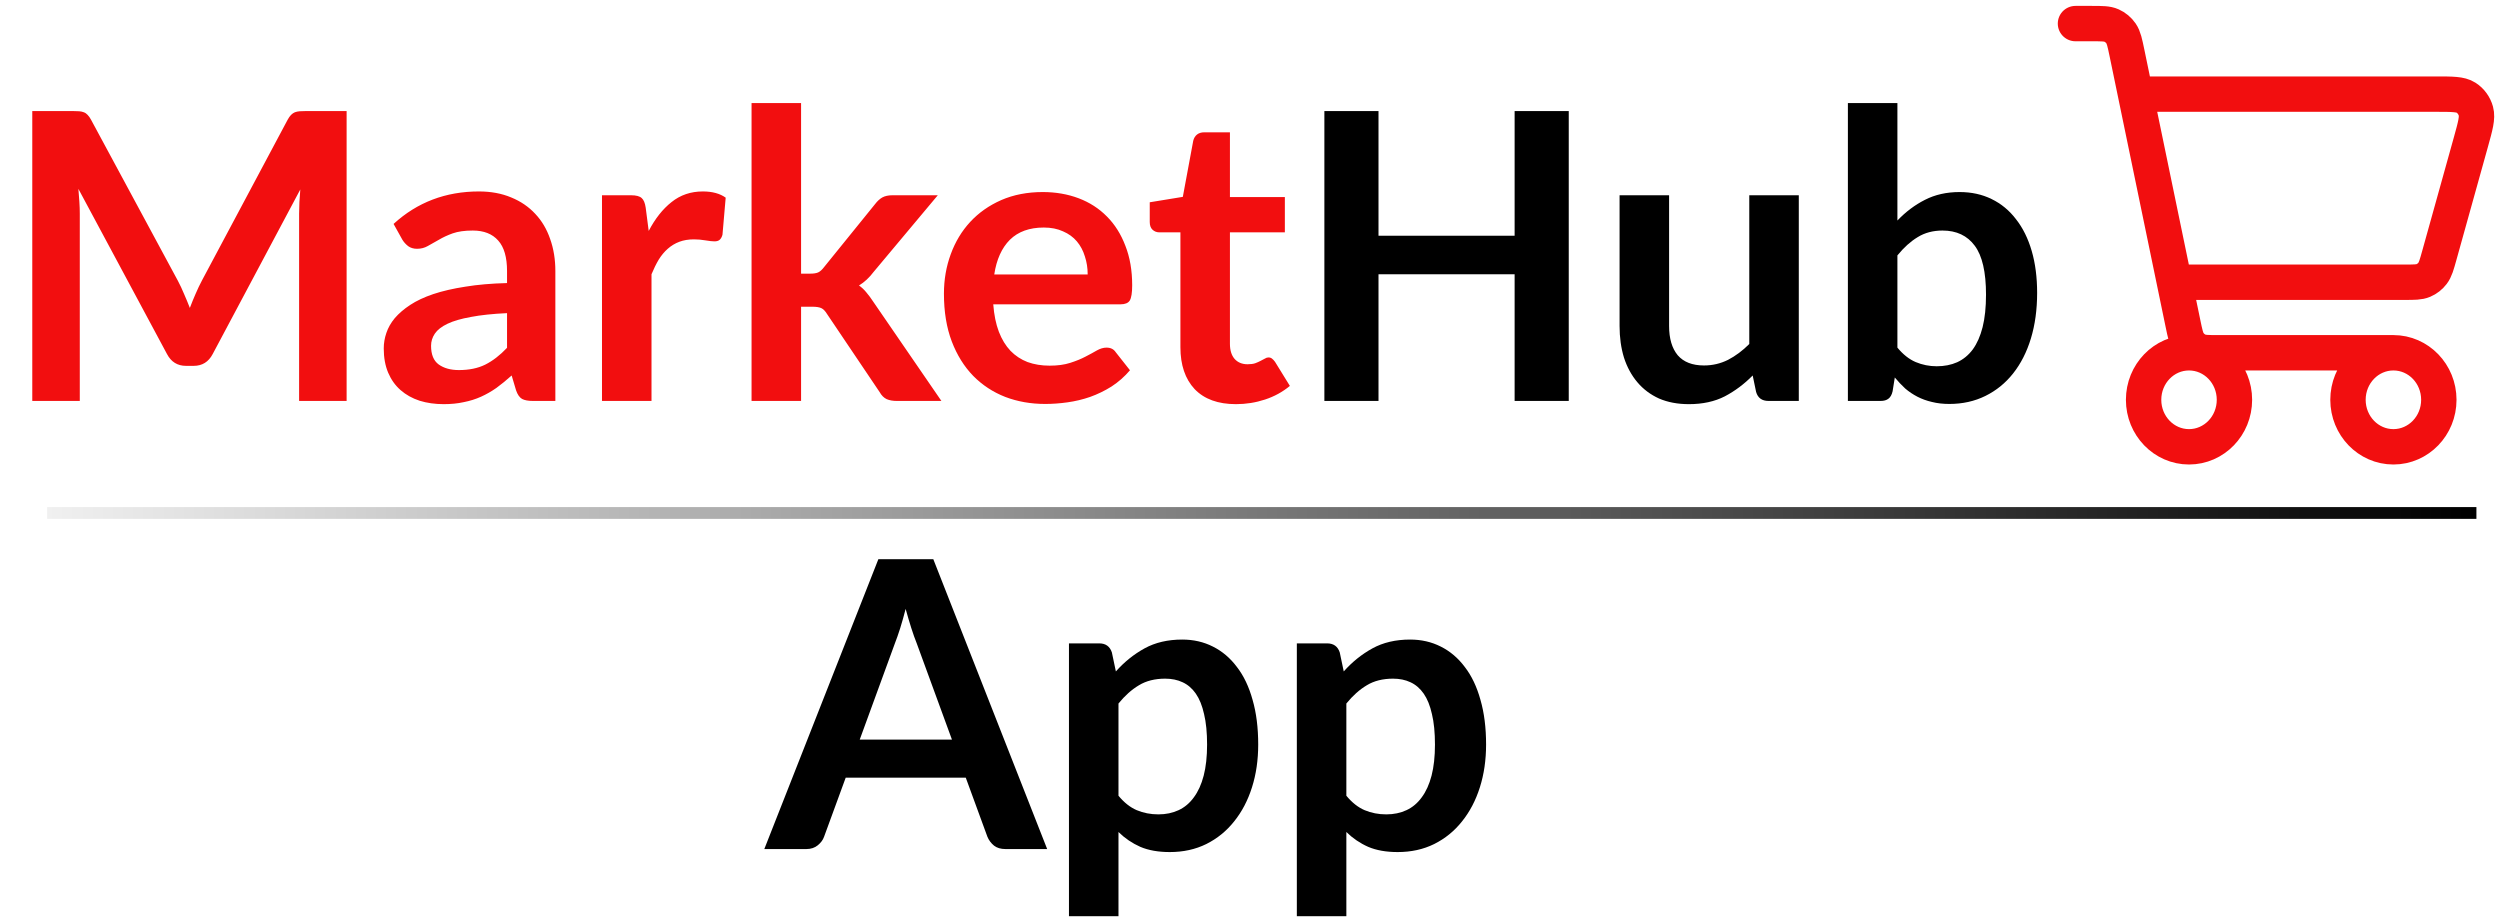
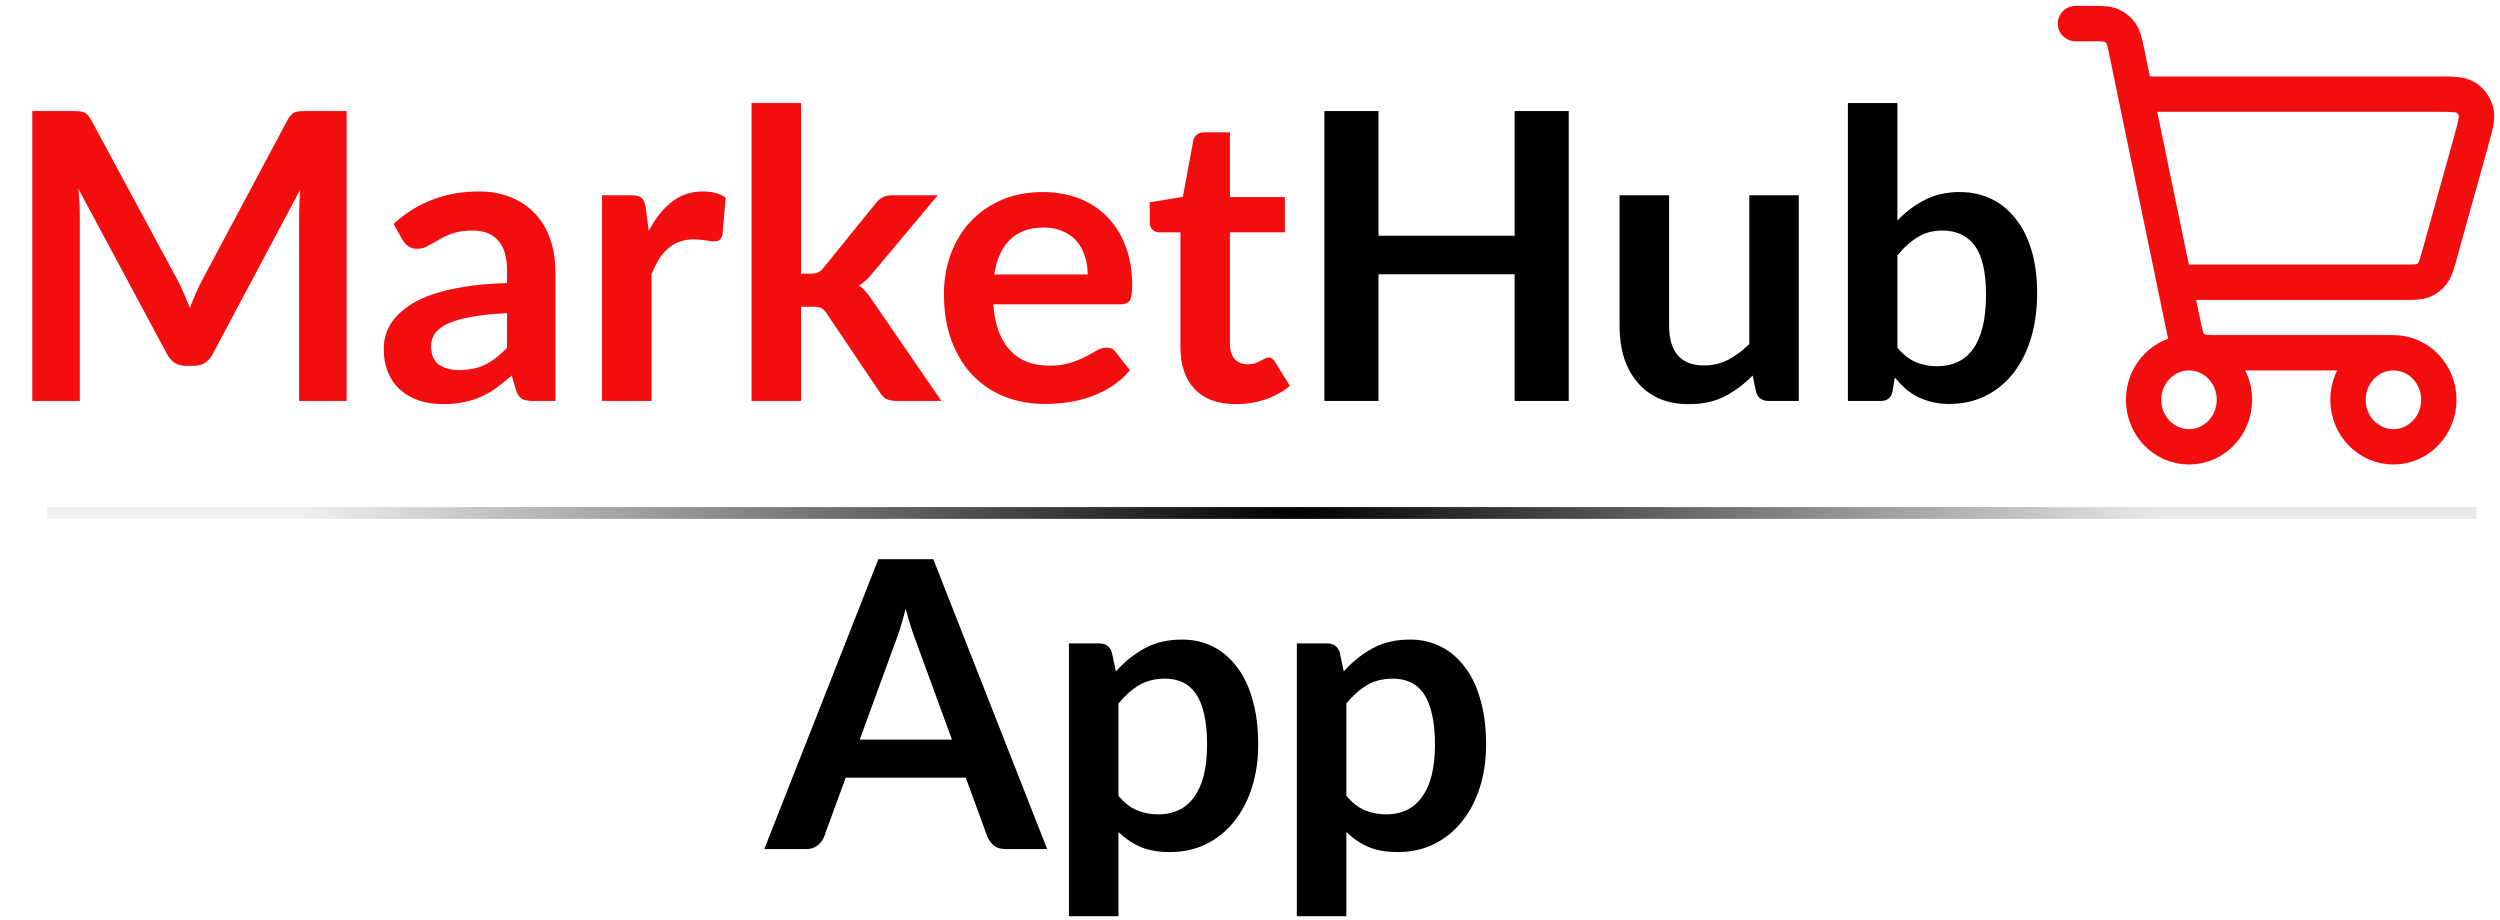
<svg xmlns="http://www.w3.org/2000/svg" width="212" height="78" viewBox="0 0 212 78" fill="none">
  <path d="M202.961 29.915C200.834 29.915 199.109 31.7 199.109 33.903C199.109 36.105 200.834 37.89 202.961 37.89C205.088 37.89 206.813 36.105 206.813 33.903C206.813 31.7 205.088 29.915 202.961 29.915ZM202.961 29.915H188.121C187.233 29.915 186.788 29.915 186.423 29.751C186.1 29.607 185.82 29.375 185.617 29.078C185.388 28.746 185.296 28.302 185.114 27.423L180.374 4.522C180.188 3.622 180.094 3.173 179.863 2.837C179.659 2.541 179.379 2.308 179.057 2.164C178.691 2 178.249 2 177.361 2H176M181.777 7.982H206.569C207.958 7.982 208.653 7.982 209.119 8.282C209.528 8.544 209.827 8.956 209.958 9.435C210.106 9.982 209.915 10.673 209.53 12.056L206.863 21.627C206.633 22.454 206.518 22.866 206.284 23.173C206.078 23.444 205.806 23.656 205.497 23.786C205.149 23.933 204.735 23.933 203.909 23.933H185.11M185.629 37.89C183.502 37.89 181.777 36.105 181.777 33.903C181.777 31.7 183.502 29.915 185.629 29.915C187.756 29.915 189.481 31.7 189.481 33.903C189.481 36.105 187.756 37.89 185.629 37.89Z" stroke="#F20E0F" stroke-width="3" stroke-linecap="round" stroke-linejoin="round" />
  <path d="M29.393 9.418V34H25.364V18.122C25.364 17.487 25.398 16.802 25.466 16.065L18.037 30.022C17.686 30.691 17.147 31.025 16.422 31.025H15.776C15.051 31.025 14.512 30.691 14.161 30.022L6.647 16.014C6.681 16.388 6.709 16.756 6.732 17.119C6.755 17.482 6.766 17.816 6.766 18.122V34H2.737V9.418H6.188C6.392 9.418 6.568 9.424 6.715 9.435C6.862 9.446 6.993 9.475 7.106 9.52C7.231 9.565 7.338 9.639 7.429 9.741C7.531 9.843 7.627 9.979 7.718 10.149L15.079 23.8C15.272 24.163 15.447 24.537 15.606 24.922C15.776 25.307 15.94 25.704 16.099 26.112C16.258 25.693 16.422 25.29 16.592 24.905C16.762 24.508 16.943 24.129 17.136 23.766L24.395 10.149C24.486 9.979 24.582 9.843 24.684 9.741C24.786 9.639 24.894 9.565 25.007 9.52C25.132 9.475 25.268 9.446 25.415 9.435C25.562 9.424 25.738 9.418 25.942 9.418H29.393ZM42.997 26.554C41.784 26.611 40.764 26.718 39.937 26.877C39.11 27.024 38.447 27.217 37.948 27.455C37.449 27.693 37.092 27.971 36.877 28.288C36.662 28.605 36.554 28.951 36.554 29.325C36.554 30.062 36.769 30.589 37.2 30.906C37.642 31.223 38.214 31.382 38.917 31.382C39.778 31.382 40.521 31.229 41.144 30.923C41.779 30.606 42.396 30.13 42.997 29.495V26.554ZM33.375 18.989C35.381 17.153 37.795 16.235 40.617 16.235C41.637 16.235 42.549 16.405 43.354 16.745C44.159 17.074 44.839 17.538 45.394 18.139C45.949 18.728 46.369 19.437 46.652 20.264C46.947 21.091 47.094 21.998 47.094 22.984V34H45.19C44.793 34 44.487 33.943 44.272 33.83C44.057 33.705 43.887 33.462 43.762 33.099L43.388 31.841C42.946 32.238 42.515 32.589 42.096 32.895C41.677 33.19 41.24 33.439 40.787 33.643C40.334 33.847 39.846 34 39.325 34.102C38.815 34.215 38.248 34.272 37.625 34.272C36.888 34.272 36.208 34.176 35.585 33.983C34.962 33.779 34.423 33.479 33.97 33.082C33.517 32.685 33.165 32.192 32.916 31.603C32.667 31.014 32.542 30.328 32.542 29.546C32.542 29.104 32.616 28.668 32.763 28.237C32.91 27.795 33.148 27.376 33.477 26.979C33.817 26.582 34.253 26.208 34.786 25.857C35.319 25.506 35.97 25.2 36.741 24.939C37.523 24.678 38.43 24.469 39.461 24.31C40.492 24.14 41.671 24.038 42.997 24.004V22.984C42.997 21.817 42.748 20.955 42.249 20.4C41.75 19.833 41.031 19.55 40.09 19.55C39.41 19.55 38.843 19.629 38.39 19.788C37.948 19.947 37.557 20.128 37.217 20.332C36.877 20.525 36.565 20.7 36.282 20.859C36.01 21.018 35.704 21.097 35.364 21.097C35.069 21.097 34.82 21.023 34.616 20.876C34.412 20.717 34.248 20.536 34.123 20.332L33.375 18.989ZM55.01 19.584C55.554 18.541 56.2 17.725 56.948 17.136C57.696 16.535 58.58 16.235 59.6 16.235C60.404 16.235 61.05 16.411 61.538 16.762L61.266 19.907C61.209 20.111 61.124 20.258 61.011 20.349C60.909 20.428 60.767 20.468 60.586 20.468C60.416 20.468 60.161 20.44 59.821 20.383C59.492 20.326 59.169 20.298 58.852 20.298C58.387 20.298 57.973 20.366 57.611 20.502C57.248 20.638 56.919 20.836 56.625 21.097C56.341 21.346 56.086 21.652 55.86 22.015C55.644 22.378 55.44 22.791 55.248 23.256V34H51.049V16.558H53.514C53.944 16.558 54.245 16.637 54.415 16.796C54.585 16.943 54.698 17.215 54.755 17.612L55.01 19.584ZM67.931 8.738V23.205H68.713C68.996 23.205 69.218 23.171 69.376 23.103C69.546 23.024 69.716 22.871 69.886 22.644L74.221 17.289C74.403 17.051 74.601 16.87 74.816 16.745C75.043 16.62 75.332 16.558 75.683 16.558H79.525L74.102 23.035C73.717 23.545 73.297 23.936 72.844 24.208C73.082 24.378 73.292 24.576 73.473 24.803C73.666 25.03 73.847 25.273 74.017 25.534L79.831 34H76.04C75.712 34 75.428 33.949 75.19 33.847C74.952 33.734 74.754 33.535 74.595 33.252L70.141 26.639C69.983 26.378 69.818 26.208 69.648 26.129C69.478 26.05 69.223 26.01 68.883 26.01H67.931V34H63.732V8.738H67.931ZM92.235 23.273C92.235 22.729 92.156 22.219 91.997 21.743C91.85 21.256 91.623 20.831 91.317 20.468C91.011 20.105 90.62 19.822 90.144 19.618C89.679 19.403 89.135 19.295 88.512 19.295C87.299 19.295 86.341 19.641 85.639 20.332C84.948 21.023 84.505 22.004 84.313 23.273H92.235ZM84.228 25.806C84.296 26.701 84.454 27.478 84.704 28.135C84.953 28.781 85.282 29.319 85.69 29.75C86.098 30.169 86.579 30.487 87.135 30.702C87.701 30.906 88.325 31.008 89.005 31.008C89.685 31.008 90.269 30.929 90.756 30.77C91.254 30.611 91.685 30.436 92.048 30.243C92.422 30.05 92.745 29.875 93.017 29.716C93.3 29.557 93.572 29.478 93.833 29.478C94.184 29.478 94.445 29.608 94.615 29.869L95.822 31.399C95.357 31.943 94.836 32.402 94.258 32.776C93.68 33.139 93.073 33.433 92.439 33.66C91.816 33.875 91.175 34.028 90.518 34.119C89.872 34.21 89.243 34.255 88.631 34.255C87.418 34.255 86.29 34.057 85.248 33.66C84.205 33.252 83.299 32.657 82.528 31.875C81.757 31.082 81.151 30.107 80.709 28.951C80.267 27.784 80.046 26.435 80.046 24.905C80.046 23.715 80.239 22.599 80.624 21.556C81.009 20.502 81.559 19.59 82.273 18.819C82.998 18.037 83.876 17.419 84.908 16.966C85.951 16.513 87.124 16.286 88.427 16.286C89.526 16.286 90.54 16.462 91.47 16.813C92.399 17.164 93.198 17.68 93.867 18.36C94.535 19.029 95.057 19.856 95.431 20.842C95.816 21.817 96.009 22.933 96.009 24.191C96.009 24.826 95.941 25.256 95.805 25.483C95.669 25.698 95.408 25.806 95.023 25.806H84.228ZM104.808 34.272C103.289 34.272 102.122 33.847 101.306 32.997C100.501 32.136 100.099 30.951 100.099 29.444V19.703H98.314C98.087 19.703 97.895 19.629 97.736 19.482C97.577 19.335 97.498 19.114 97.498 18.819V17.153L100.303 16.694L101.187 11.934C101.244 11.707 101.351 11.532 101.51 11.407C101.669 11.282 101.873 11.22 102.122 11.22H104.298V16.711H108.956V19.703H104.298V29.155C104.298 29.699 104.428 30.124 104.689 30.43C104.961 30.736 105.329 30.889 105.794 30.889C106.055 30.889 106.27 30.861 106.44 30.804C106.621 30.736 106.774 30.668 106.899 30.6C107.035 30.532 107.154 30.47 107.256 30.413C107.358 30.345 107.46 30.311 107.562 30.311C107.687 30.311 107.789 30.345 107.868 30.413C107.947 30.47 108.032 30.56 108.123 30.685L109.381 32.725C108.769 33.235 108.066 33.62 107.273 33.881C106.48 34.142 105.658 34.272 104.808 34.272Z" fill="#F20E0F" />
  <path d="M133.03 9.418V34H128.44V23.256H116.897V34H112.307V9.418H116.897V19.992H128.44V9.418H133.03ZM152.538 16.558V34H149.971C149.415 34 149.064 33.745 148.917 33.235L148.628 31.841C147.914 32.566 147.126 33.156 146.265 33.609C145.403 34.051 144.389 34.272 143.222 34.272C142.27 34.272 141.425 34.113 140.689 33.796C139.963 33.467 139.351 33.008 138.853 32.419C138.354 31.83 137.974 31.133 137.714 30.328C137.464 29.512 137.34 28.617 137.34 27.642V16.558H141.539V27.642C141.539 28.707 141.782 29.535 142.27 30.124C142.768 30.702 143.511 30.991 144.497 30.991C145.222 30.991 145.902 30.832 146.537 30.515C147.171 30.186 147.772 29.739 148.339 29.172V16.558H152.538ZM160.9 29.478C161.376 30.056 161.892 30.464 162.447 30.702C163.014 30.94 163.609 31.059 164.232 31.059C164.878 31.059 165.456 30.946 165.966 30.719C166.487 30.481 166.929 30.118 167.292 29.631C167.655 29.132 167.932 28.503 168.125 27.744C168.318 26.973 168.414 26.055 168.414 24.99C168.414 23.075 168.097 21.692 167.462 20.842C166.827 19.981 165.915 19.55 164.725 19.55C163.92 19.55 163.218 19.737 162.617 20.111C162.016 20.474 161.444 20.989 160.9 21.658V29.478ZM160.9 18.7C161.603 17.963 162.379 17.38 163.229 16.949C164.09 16.507 165.071 16.286 166.17 16.286C167.179 16.286 168.085 16.484 168.89 16.881C169.706 17.278 170.397 17.85 170.964 18.598C171.542 19.335 171.984 20.23 172.29 21.284C172.596 22.338 172.749 23.522 172.749 24.837C172.749 26.254 172.573 27.54 172.222 28.696C171.871 29.852 171.366 30.844 170.709 31.671C170.063 32.487 169.281 33.122 168.363 33.575C167.445 34.028 166.425 34.255 165.303 34.255C164.759 34.255 164.266 34.198 163.824 34.085C163.382 33.983 162.974 33.836 162.6 33.643C162.226 33.45 161.88 33.218 161.563 32.946C161.257 32.663 160.962 32.351 160.679 32.011L160.492 33.184C160.424 33.479 160.305 33.688 160.135 33.813C159.976 33.938 159.755 34 159.472 34H156.701V8.738H160.9V18.7Z" fill="black" />
  <path d="M80.725 62.718L77.733 54.541C77.586 54.178 77.433 53.748 77.274 53.249C77.115 52.75 76.957 52.212 76.798 51.634C76.651 52.212 76.498 52.756 76.339 53.266C76.18 53.765 76.027 54.201 75.88 54.575L72.905 62.718H80.725ZM88.8 72H85.264C84.867 72 84.544 71.904 84.295 71.711C84.046 71.507 83.859 71.258 83.734 70.963L81.898 65.948H71.715L69.879 70.963C69.788 71.224 69.613 71.462 69.352 71.677C69.091 71.892 68.768 72 68.383 72H64.813L74.486 47.418H79.144L88.8 72ZM94.847 67.478C95.323 68.056 95.839 68.464 96.394 68.702C96.961 68.94 97.573 69.059 98.23 69.059C98.865 69.059 99.437 68.94 99.947 68.702C100.457 68.464 100.888 68.101 101.239 67.614C101.602 67.127 101.88 66.515 102.072 65.778C102.265 65.03 102.361 64.152 102.361 63.143C102.361 62.123 102.276 61.262 102.106 60.559C101.948 59.845 101.715 59.267 101.409 58.825C101.103 58.383 100.729 58.06 100.287 57.856C99.857 57.652 99.364 57.55 98.808 57.55C97.936 57.55 97.193 57.737 96.581 58.111C95.969 58.474 95.391 58.989 94.847 59.658V67.478ZM94.626 56.938C95.34 56.133 96.151 55.482 97.057 54.983C97.964 54.484 99.029 54.235 100.253 54.235C101.205 54.235 102.072 54.433 102.854 54.83C103.648 55.227 104.328 55.805 104.894 56.564C105.472 57.312 105.914 58.241 106.22 59.352C106.538 60.451 106.696 61.715 106.696 63.143C106.696 64.446 106.521 65.653 106.169 66.764C105.818 67.875 105.314 68.838 104.656 69.654C104.01 70.47 103.223 71.11 102.293 71.575C101.375 72.028 100.344 72.255 99.199 72.255C98.225 72.255 97.392 72.108 96.7 71.813C96.009 71.507 95.391 71.088 94.847 70.555V77.695H90.648V54.558H93.215C93.759 54.558 94.116 54.813 94.286 55.323L94.626 56.938ZM114.171 67.478C114.647 68.056 115.163 68.464 115.718 68.702C116.285 68.94 116.897 69.059 117.554 69.059C118.189 69.059 118.761 68.94 119.271 68.702C119.781 68.464 120.212 68.101 120.563 67.614C120.926 67.127 121.204 66.515 121.396 65.778C121.589 65.03 121.685 64.152 121.685 63.143C121.685 62.123 121.6 61.262 121.43 60.559C121.272 59.845 121.039 59.267 120.733 58.825C120.427 58.383 120.053 58.06 119.611 57.856C119.181 57.652 118.688 57.55 118.132 57.55C117.26 57.55 116.517 57.737 115.905 58.111C115.293 58.474 114.715 58.989 114.171 59.658V67.478ZM113.95 56.938C114.664 56.133 115.475 55.482 116.381 54.983C117.288 54.484 118.353 54.235 119.577 54.235C120.529 54.235 121.396 54.433 122.178 54.83C122.972 55.227 123.652 55.805 124.218 56.564C124.796 57.312 125.238 58.241 125.544 59.352C125.862 60.451 126.02 61.715 126.02 63.143C126.02 64.446 125.845 65.653 125.493 66.764C125.142 67.875 124.638 68.838 123.98 69.654C123.334 70.47 122.547 71.11 121.617 71.575C120.699 72.028 119.668 72.255 118.523 72.255C117.549 72.255 116.716 72.108 116.024 71.813C115.333 71.507 114.715 71.088 114.171 70.555V77.695H109.972V54.558H112.539C113.083 54.558 113.44 54.813 113.61 55.323L113.95 56.938Z" fill="black" />
  <line x1="4" y1="43.5" x2="210" y2="43.5" stroke="url(#paint0_linear_553_342)" />
  <defs>
    <linearGradient id="paint0_linear_553_342" x1="4" y1="44.5" x2="210" y2="44.5" gradientUnits="userSpaceOnUse">
-       <stop stop-color="#F0F0F0" />
-       <stop offset="1" />
-       <stop offset="1" stop-color="white" />
+       <stop offset="0.105" stop-color="#F0F0F0" />
+       <stop offset="0.515" />
+       <stop offset="0.87" stop-color="#E9E9E9" />
+       <stop offset="1" stop-color="#E9E9E9" />
    </linearGradient>
  </defs>
</svg>
